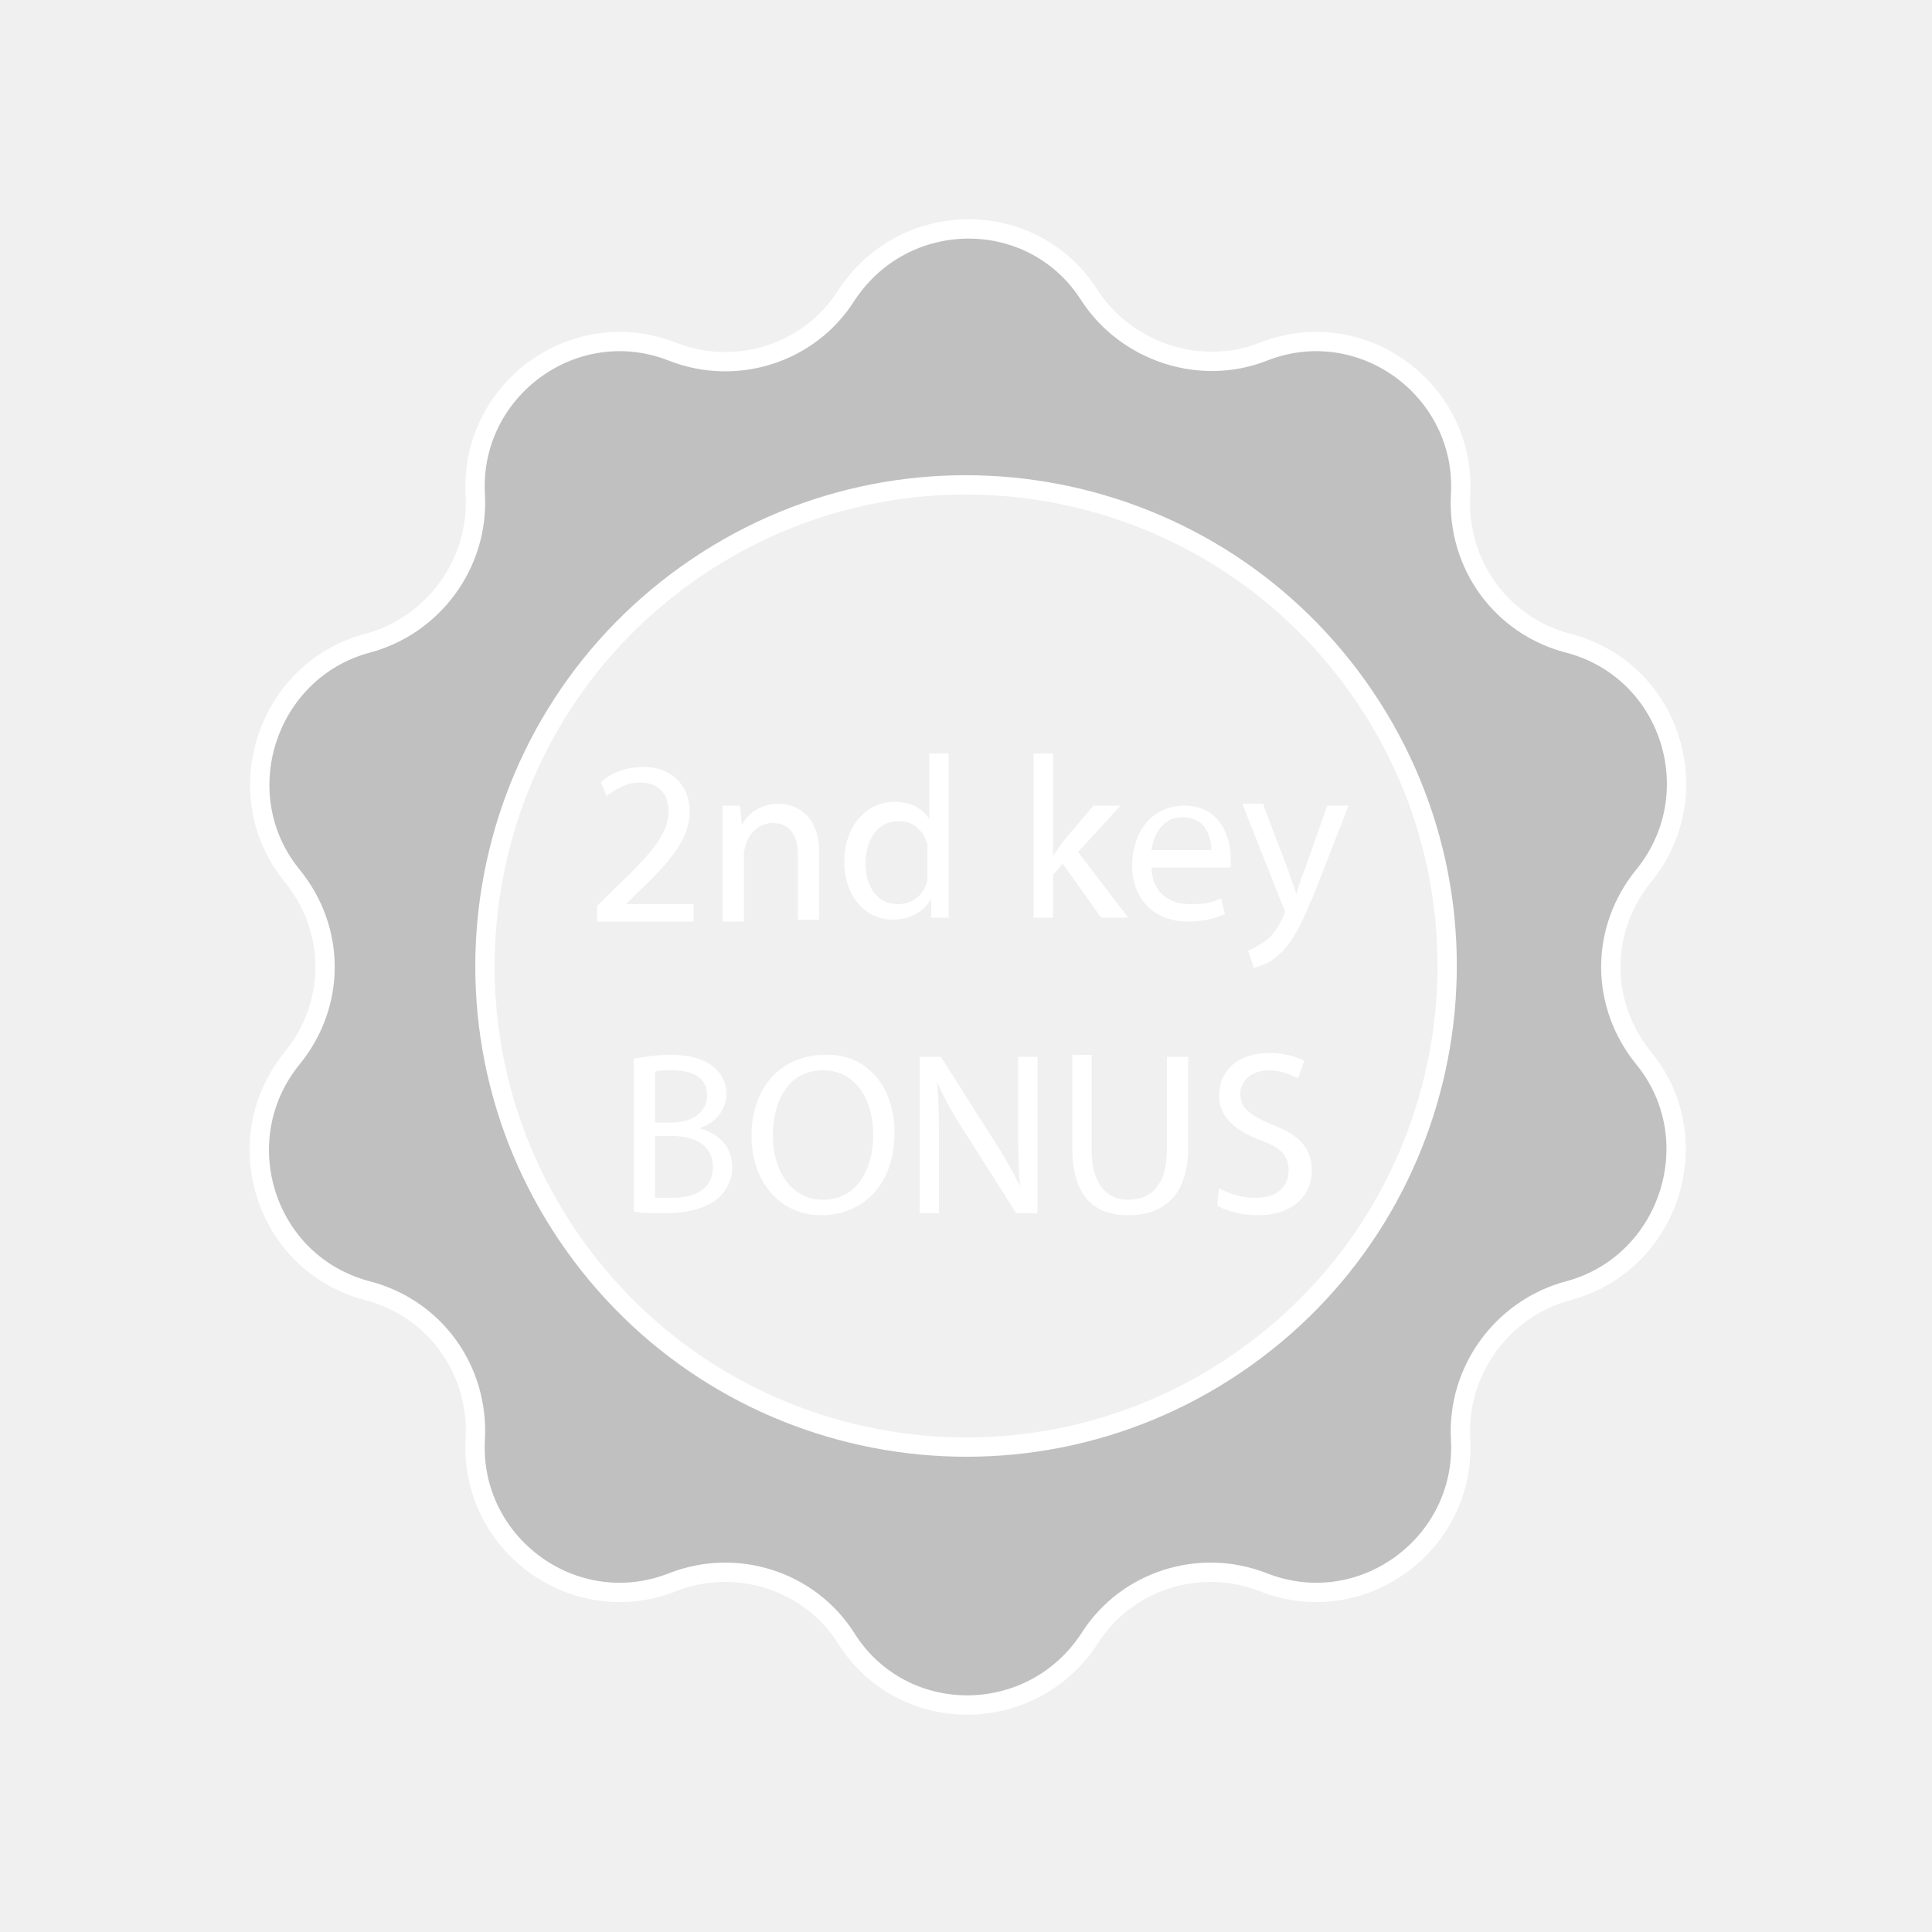
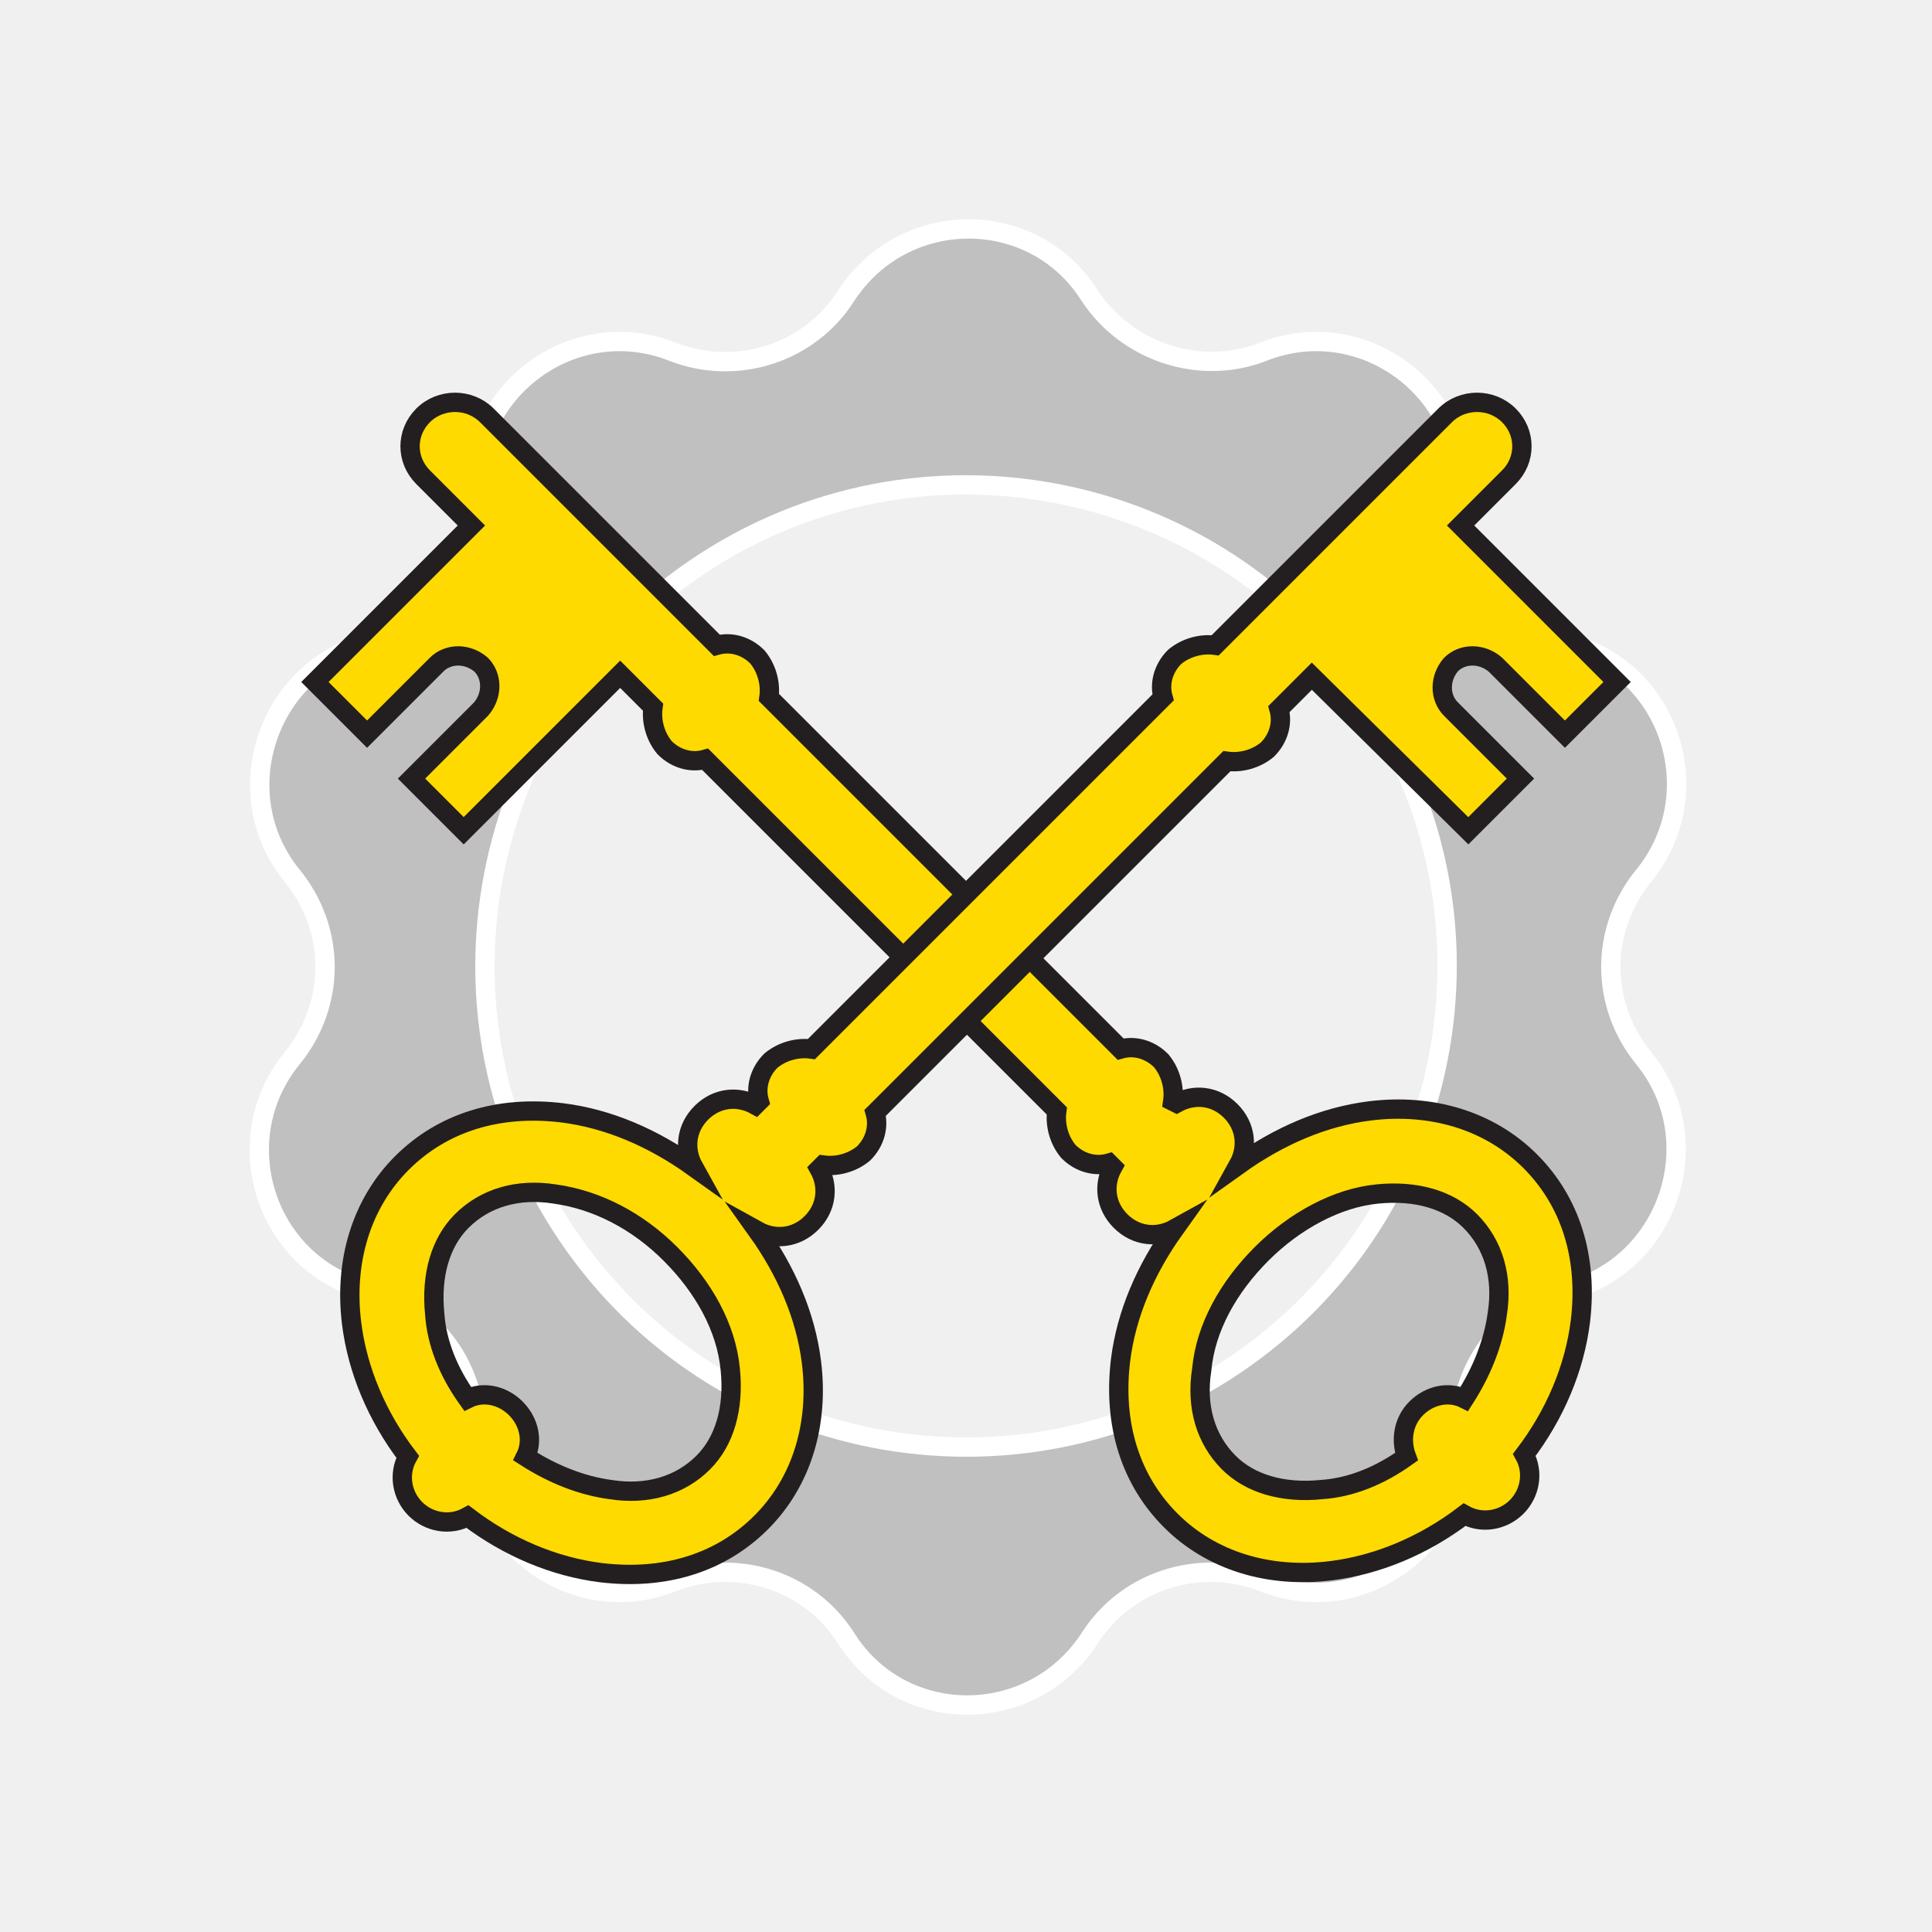
<svg xmlns="http://www.w3.org/2000/svg" width="100" height="100" viewBox="0 0 100 100">
-   <style>.st0{opacity:0.2;enable-background:new ;} .st1{fill:none;stroke:#FFFFFF;stroke-miterlimit:10;} .st2{fill:#FFFFFF;}</style>
-   <path class="st0" d="M75.3 74.7c-.2-3.6 2.2-6.7 5.6-7.6 5.3-1.4 7.4-7.7 4-12-2.2-2.8-2.2-6.7.1-9.5 3.5-4.2 1.5-10.6-3.8-12-3.4-.9-5.7-4.2-5.5-7.7.3-5.4-5-9.4-10.1-7.5-3.3 1.2-7.1 0-9-3-2.9-4.6-9.6-4.7-12.6-.1-2 3-5.7 4.2-9 2.8-5.1-2-10.5 1.9-10.3 7.3.2 3.6-2.2 6.7-5.6 7.6-5.3 1.4-7.4 7.7-4 12 2.2 2.8 2.2 6.7-.1 9.5-3.5 4.2-1.5 10.6 3.8 12 3.4.9 5.7 4.2 5.5 7.7-.3 5.4 5 9.4 10.1 7.5 3.3-1.2 7.1 0 9 3 2.9 4.6 9.6 4.7 12.6.1 2-3 5.7-4.2 9-2.8 5.1 2 10.6-1.9 10.3-7.3zM29.7 64.5c-8-11.2-5.4-26.8 5.8-34.8s26.8-5.4 34.8 5.8 5.4 26.8-5.8 34.8c-11.3 8-26.8 5.4-34.8-5.8z" />
+   <style>.st0{opacity:0.2;fill:#010101;} .st1{fill:none;stroke:#FFFFFF;stroke-miterlimit:10;} .st2{fill:#FEDA00;stroke:#231F20;stroke-miterlimit:10;}</style>
+   <path class="st0" d="M75.3 74.7c-.2-3.6 2.2-6.7 5.6-7.6 5.3-1.4 7.4-7.7 4-12-2.2-2.8-2.2-6.7.1-9.5 3.5-4.2 1.5-10.6-3.8-12-3.4-.9-5.7-4.2-5.5-7.7.3-5.4-5-9.4-10.1-7.5-3.3 1.2-7.1 0-9-3-2.9-4.6-9.6-4.7-12.6-.1-2 3-5.7 4.2-9 2.8-5.1-2-10.5 1.9-10.3 7.3.2 3.6-2.2 6.7-5.6 7.6-5.3 1.4-7.4 7.7-4 12 2.2 2.8 2.2 6.7-.1 9.5-3.5 4.2-1.5 10.6 3.8 12 3.4.9 5.7 4.2 5.5 7.7-.3 5.4 5 9.4 10.1 7.5 3.3-1.2 7.1 0 9 3 2.9 4.6 9.6 4.7 12.6.1 2-3 5.7-4.2 9-2.8 5.1 2 10.6-1.9 10.3-7.3zM29.7 64.5c-8-11.2-5.4-26.8 5.8-34.8 11.2-8 26.8-5.4 34.8 5.8 8 11.2 5.4 26.8-5.8 34.8-11.3 8-26.8 5.4-34.8-5.8z" />
  <path class="st1" d="M65.4 18.2c5.1-2 10.5 2 10.2 7.4-.2 3.6 2.1 6.8 5.6 7.7 5.3 1.4 7.3 7.8 3.9 12-2.3 2.8-2.3 6.7 0 9.5 3.4 4.2 1.3 10.6-3.9 12-3.4.9-5.8 4.1-5.6 7.7.3 5.4-5.1 9.4-10.2 7.4-3.3-1.3-7.1-.1-9 2.9-3 4.6-9.7 4.6-12.6 0-1.9-3-5.7-4.2-9-2.9-5.1 2-10.5-2-10.2-7.4.2-3.6-2.1-6.8-5.6-7.7-5.3-1.4-7.3-7.8-3.9-12 2.3-2.8 2.3-6.7 0-9.5-3.4-4.2-1.3-10.6 3.9-12 3.4-.9 5.8-4.1 5.6-7.7-.3-5.4 5.1-9.4 10.2-7.4 3.3 1.3 7.1.1 9-2.9 3-4.6 9.7-4.6 12.6 0 1.9 2.9 5.7 4.2 9 2.9z" />
-   <ellipse transform="rotate(-35.462 50 49.995)" class="st1" cx="50" cy="50" rx="24.9" ry="24.9" />
-   <path class="st2" d="M32.8 54.8c.5-.1 1.2-.2 1.9-.2 1 0 1.7.2 2.2.6.4.3.7.8.7 1.4 0 .8-.5 1.5-1.4 1.8.8.2 1.7.8 1.7 2 0 .7-.3 1.2-.7 1.6-.6.5-1.5.8-2.8.8-.7 0-1.3 0-1.6-.1v-7.9zm1.1 3.3h.9c1.1 0 1.8-.6 1.8-1.4 0-.9-.7-1.3-1.8-1.3-.5 0-.8 0-.9.1v2.6zm0 3.9h.9c1.1 0 2.1-.4 2.1-1.6 0-1.1-.9-1.6-2.1-1.6h-.9V62zM46.3 58.6c0 2.8-1.7 4.3-3.8 4.3-2.1 0-3.6-1.7-3.6-4.1 0-2.6 1.6-4.2 3.8-4.2 2.1-.1 3.6 1.6 3.6 4zm-6.3.2c0 1.7.9 3.3 2.6 3.3 1.7 0 2.6-1.5 2.6-3.4 0-1.6-.8-3.3-2.6-3.3S40 57 40 58.8zM47.6 62.8v-8.1h1.1l2.6 4.1c.6.9 1.1 1.8 1.5 2.6-.1-1.1-.1-2.1-.1-3.3v-3.4h1v8.1h-1.1L50 58.7c-.6-.9-1.1-1.8-1.5-2.7.1 1 .1 2 .1 3.3v3.5h-1zM56.5 54.7v4.8c0 1.8.8 2.6 1.9 2.6 1.2 0 2-.8 2-2.6v-4.8h1.1v4.7c0 2.5-1.3 3.5-3.1 3.5-1.7 0-2.9-.9-2.9-3.5v-4.8h1zM63.1 61.5c.5.3 1.2.5 1.9.5 1.1 0 1.7-.6 1.7-1.4 0-.8-.4-1.2-1.5-1.6-1.3-.5-2.1-1.2-2.1-2.3 0-1.3 1-2.2 2.6-2.2.8 0 1.4.2 1.8.4l-.3.9c-.3-.1-.8-.4-1.5-.4-1.1 0-1.5.7-1.5 1.2 0 .8.5 1.1 1.6 1.6 1.4.5 2.1 1.2 2.1 2.4s-.9 2.3-2.8 2.3c-.8 0-1.6-.2-2.1-.5l.1-.9z" />
-   <g>
-     <path class="st2" d="M30.9 47.5v-.6l.8-.8c2-1.9 2.9-2.9 2.9-4.1 0-.8-.4-1.5-1.5-1.5-.7 0-1.3.4-1.7.7l-.3-.7c.5-.5 1.3-.8 2.2-.8 1.7 0 2.4 1.2 2.4 2.3 0 1.4-1 2.6-2.7 4.2l-.6.6h3.5v.9h-5zM37.4 43.3v-1.6h.9l.1 1c.3-.6 1-1.1 1.9-1.1.8 0 2.1.5 2.1 2.5v3.5h-1.1v-3.3c0-.9-.3-1.7-1.3-1.7-.7 0-1.2.5-1.4 1.1 0 .1-.1.3-.1.5v3.5h-1.1v-4.4zM49.1 39v8.5h-.9v-1c-.3.6-1 1.1-2 1.1-1.4 0-2.5-1.2-2.5-3 0-1.9 1.2-3.1 2.6-3.1.9 0 1.5.4 1.8.9V39h1zM48 44.1v-.4c-.2-.7-.7-1.2-1.5-1.2-1.1 0-1.7 1-1.7 2.2 0 1.2.6 2.1 1.7 2.1.7 0 1.4-.5 1.5-1.3v-1.4zM54.4 44.4c.2-.2.4-.5.5-.7l1.7-2H58l-2.2 2.4 2.6 3.4H57l-2-2.8-.5.6v2.2h-1V39h1v5.4zM59.6 44.8c0 1.4.9 2 2 2 .8 0 1.2-.1 1.6-.3l.2.8c-.4.2-1 .4-1.9.4-1.8 0-2.9-1.2-2.9-2.9s1-3.1 2.7-3.1c1.9 0 2.4 1.7 2.4 2.7v.5h-4.1zm3.1-.8c0-.7-.3-1.7-1.5-1.7-1.1 0-1.5 1-1.6 1.7h3.1zM65.4 41.7l1.3 3.4c.1.4.3.8.4 1.2.1-.3.2-.8.4-1.2l1.2-3.4h1.1l-1.6 4.1c-.8 2-1.3 3-2 3.6-.5.5-1 .6-1.3.7l-.3-.9c.3-.1.6-.3.9-.5.3-.2.6-.6.9-1.2 0-.1.1-.2.1-.3 0-.1 0-.1-.1-.3l-2.1-5.3h1.1z" />
-   </g>
+   <ellipse transform="rotate(-35.462 50 49.996)" class="st1" cx="50" cy="50" rx="24.9" ry="24.9" />
+   <path class="st2" d="M21.9 21.5c-.9.9-.9 2.3 0 3.2l2.5 2.5-8.1 8.1L19 38l3.6-3.6c.6-.6 1.6-.6 2.3 0 .6.6.6 1.6 0 2.3l-3.6 3.6L24 43l8.1-8.1 1.7 1.7c-.1.7.1 1.5.6 2.1.6.6 1.4.8 2.1.6l18.2 18.2c-.1.7.1 1.5.6 2.1.6.6 1.4.8 2.1.6l.2.2c-.5.9-.4 2 .4 2.8.8.8 1.9.9 2.8.4-1.5 2.1-2.5 4.4-2.8 6.8-.4 3.3.5 6.2 2.6 8.3s5.1 3 8.3 2.6c2.4-.3 4.8-1.3 6.9-2.9.9.5 2 .3 2.7-.4.7-.7.9-1.8.4-2.7 1.6-2.1 2.6-4.5 2.9-6.9.4-3.3-.5-6.2-2.6-8.3-2.1-2.1-5.1-3-8.3-2.6-2.4.3-4.7 1.3-6.8 2.8.5-.9.4-2-.4-2.8-.8-.8-1.9-.9-2.8-.4l-.2-.1c.1-.7-.1-1.5-.6-2.1-.6-.6-1.4-.8-2.1-.6L39.8 36.1c.1-.7-.1-1.5-.6-2.1-.6-.6-1.4-.8-2.1-.6L25.2 21.5c-.9-.9-2.4-.9-3.3 0zm43.4 43.4c1.7-1.7 3.9-2.9 6-3.1 2-.2 3.7.3 4.8 1.4 1.2 1.2 1.7 2.9 1.4 4.8-.2 1.5-.8 3-1.7 4.4-.8-.4-1.8-.2-2.5.5s-.8 1.7-.5 2.5c-1.4 1-2.9 1.6-4.4 1.7-2 .2-3.7-.3-4.8-1.4-1.2-1.2-1.7-2.9-1.4-4.8.2-2.2 1.4-4.3 3.1-6z" />
+   <path class="st2" d="M74.8 21.5L62.9 33.4c-.7-.1-1.5.1-2.1.6-.6.6-.8 1.4-.6 2.1L42 54.3c-.7-.1-1.5.1-2.1.6-.6.6-.8 1.4-.6 2.1l-.2.2c-.9-.5-2-.4-2.8.4-.8.8-.9 1.9-.4 2.8-2.1-1.5-4.4-2.5-6.8-2.8-3.3-.4-6.2.5-8.3 2.6-2.1 2.1-3 5.1-2.6 8.3.3 2.4 1.3 4.8 2.9 6.9-.5.9-.3 2 .4 2.7.7.7 1.8.9 2.7.4 2.1 1.6 4.5 2.6 6.9 2.9 3.3.4 6.2-.5 8.3-2.6s3-5.1 2.6-8.3c-.3-2.4-1.3-4.7-2.8-6.8.9.5 2 .4 2.8-.4.8-.8.9-1.9.4-2.8l.2-.2c.7.1 1.5-.1 2.1-.6.6-.6.8-1.4.6-2.1l18.2-18.2c.7.1 1.5-.1 2.1-.6.6-.6.8-1.4.6-2.1l1.7-1.7 8.1 8 2.7-2.7-3.6-3.6c-.6-.6-.6-1.6 0-2.3.6-.6 1.6-.6 2.3 0L81 38l2.7-2.7-8.1-8.1 2.5-2.5c.9-.9.9-2.3 0-3.2-.9-.9-2.4-.9-3.3 0zm-37 49.4c.2 2-.3 3.7-1.4 4.8-1.2 1.2-2.9 1.7-4.8 1.4-1.5-.2-3-.8-4.4-1.7.4-.8.2-1.8-.5-2.5s-1.7-.9-2.5-.5c-1-1.4-1.6-2.9-1.7-4.4-.2-2 .3-3.7 1.4-4.8 1.2-1.2 2.9-1.7 4.8-1.4 2.2.3 4.3 1.4 6 3.1 1.7 1.7 2.9 3.8 3.1 6z" />
</svg>
